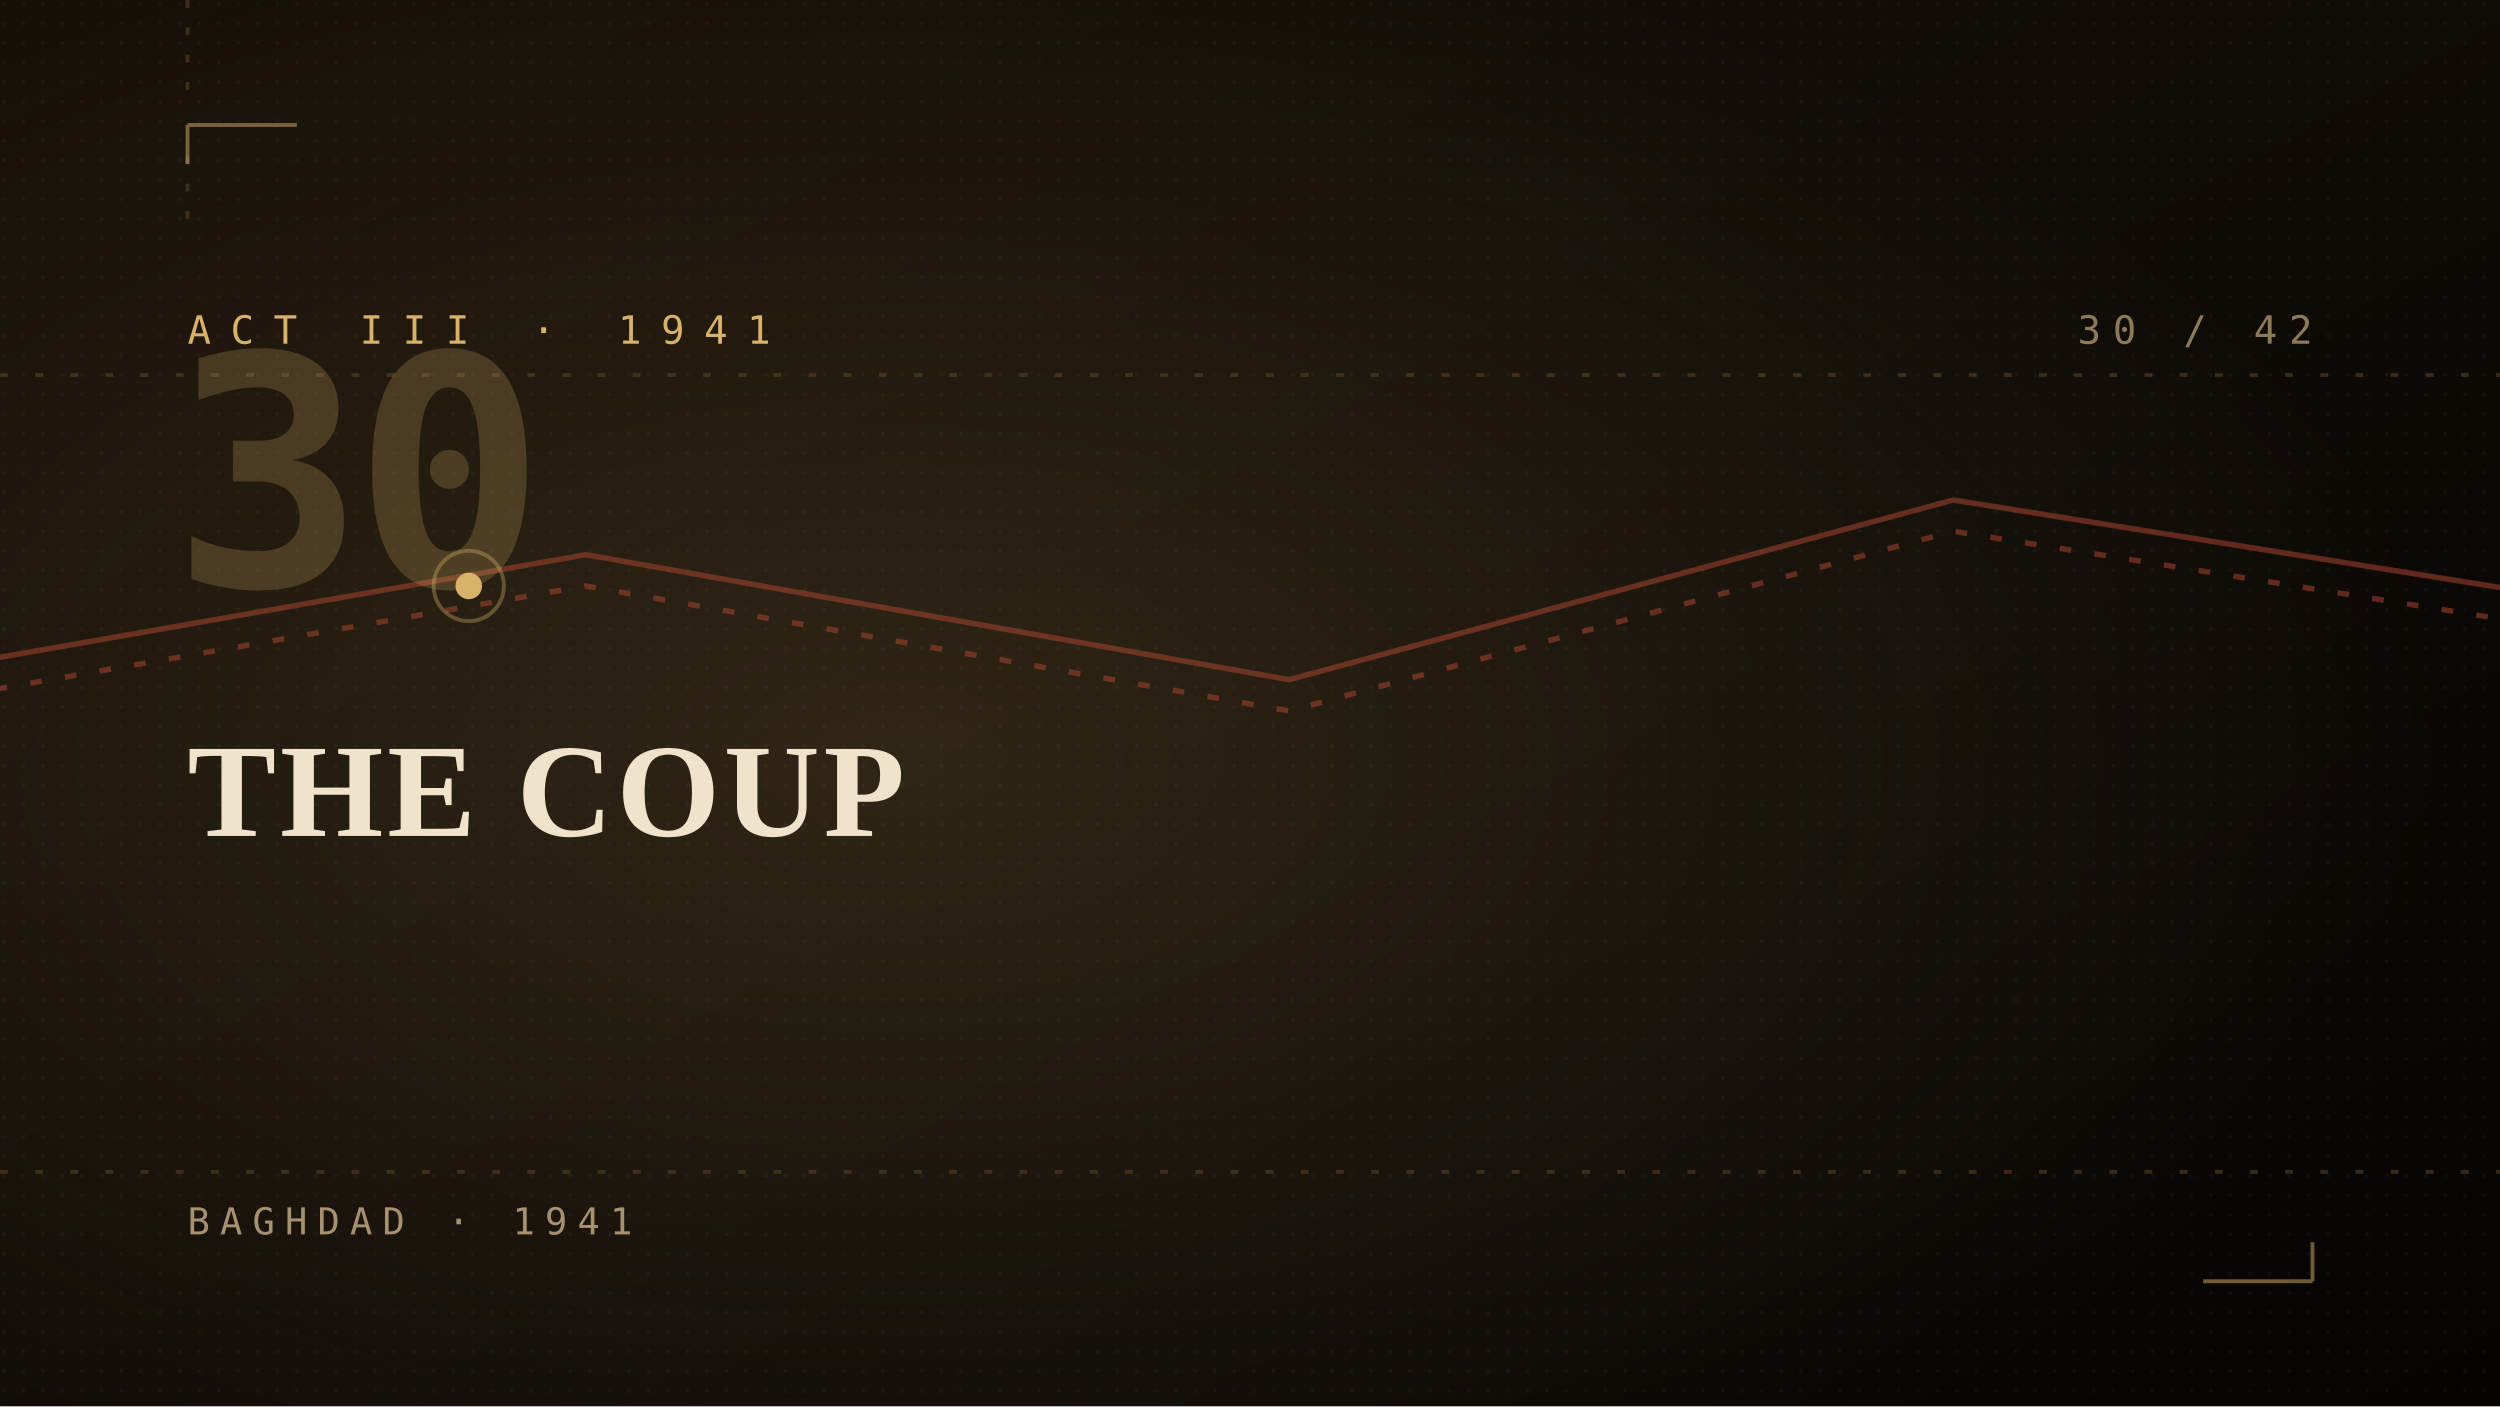
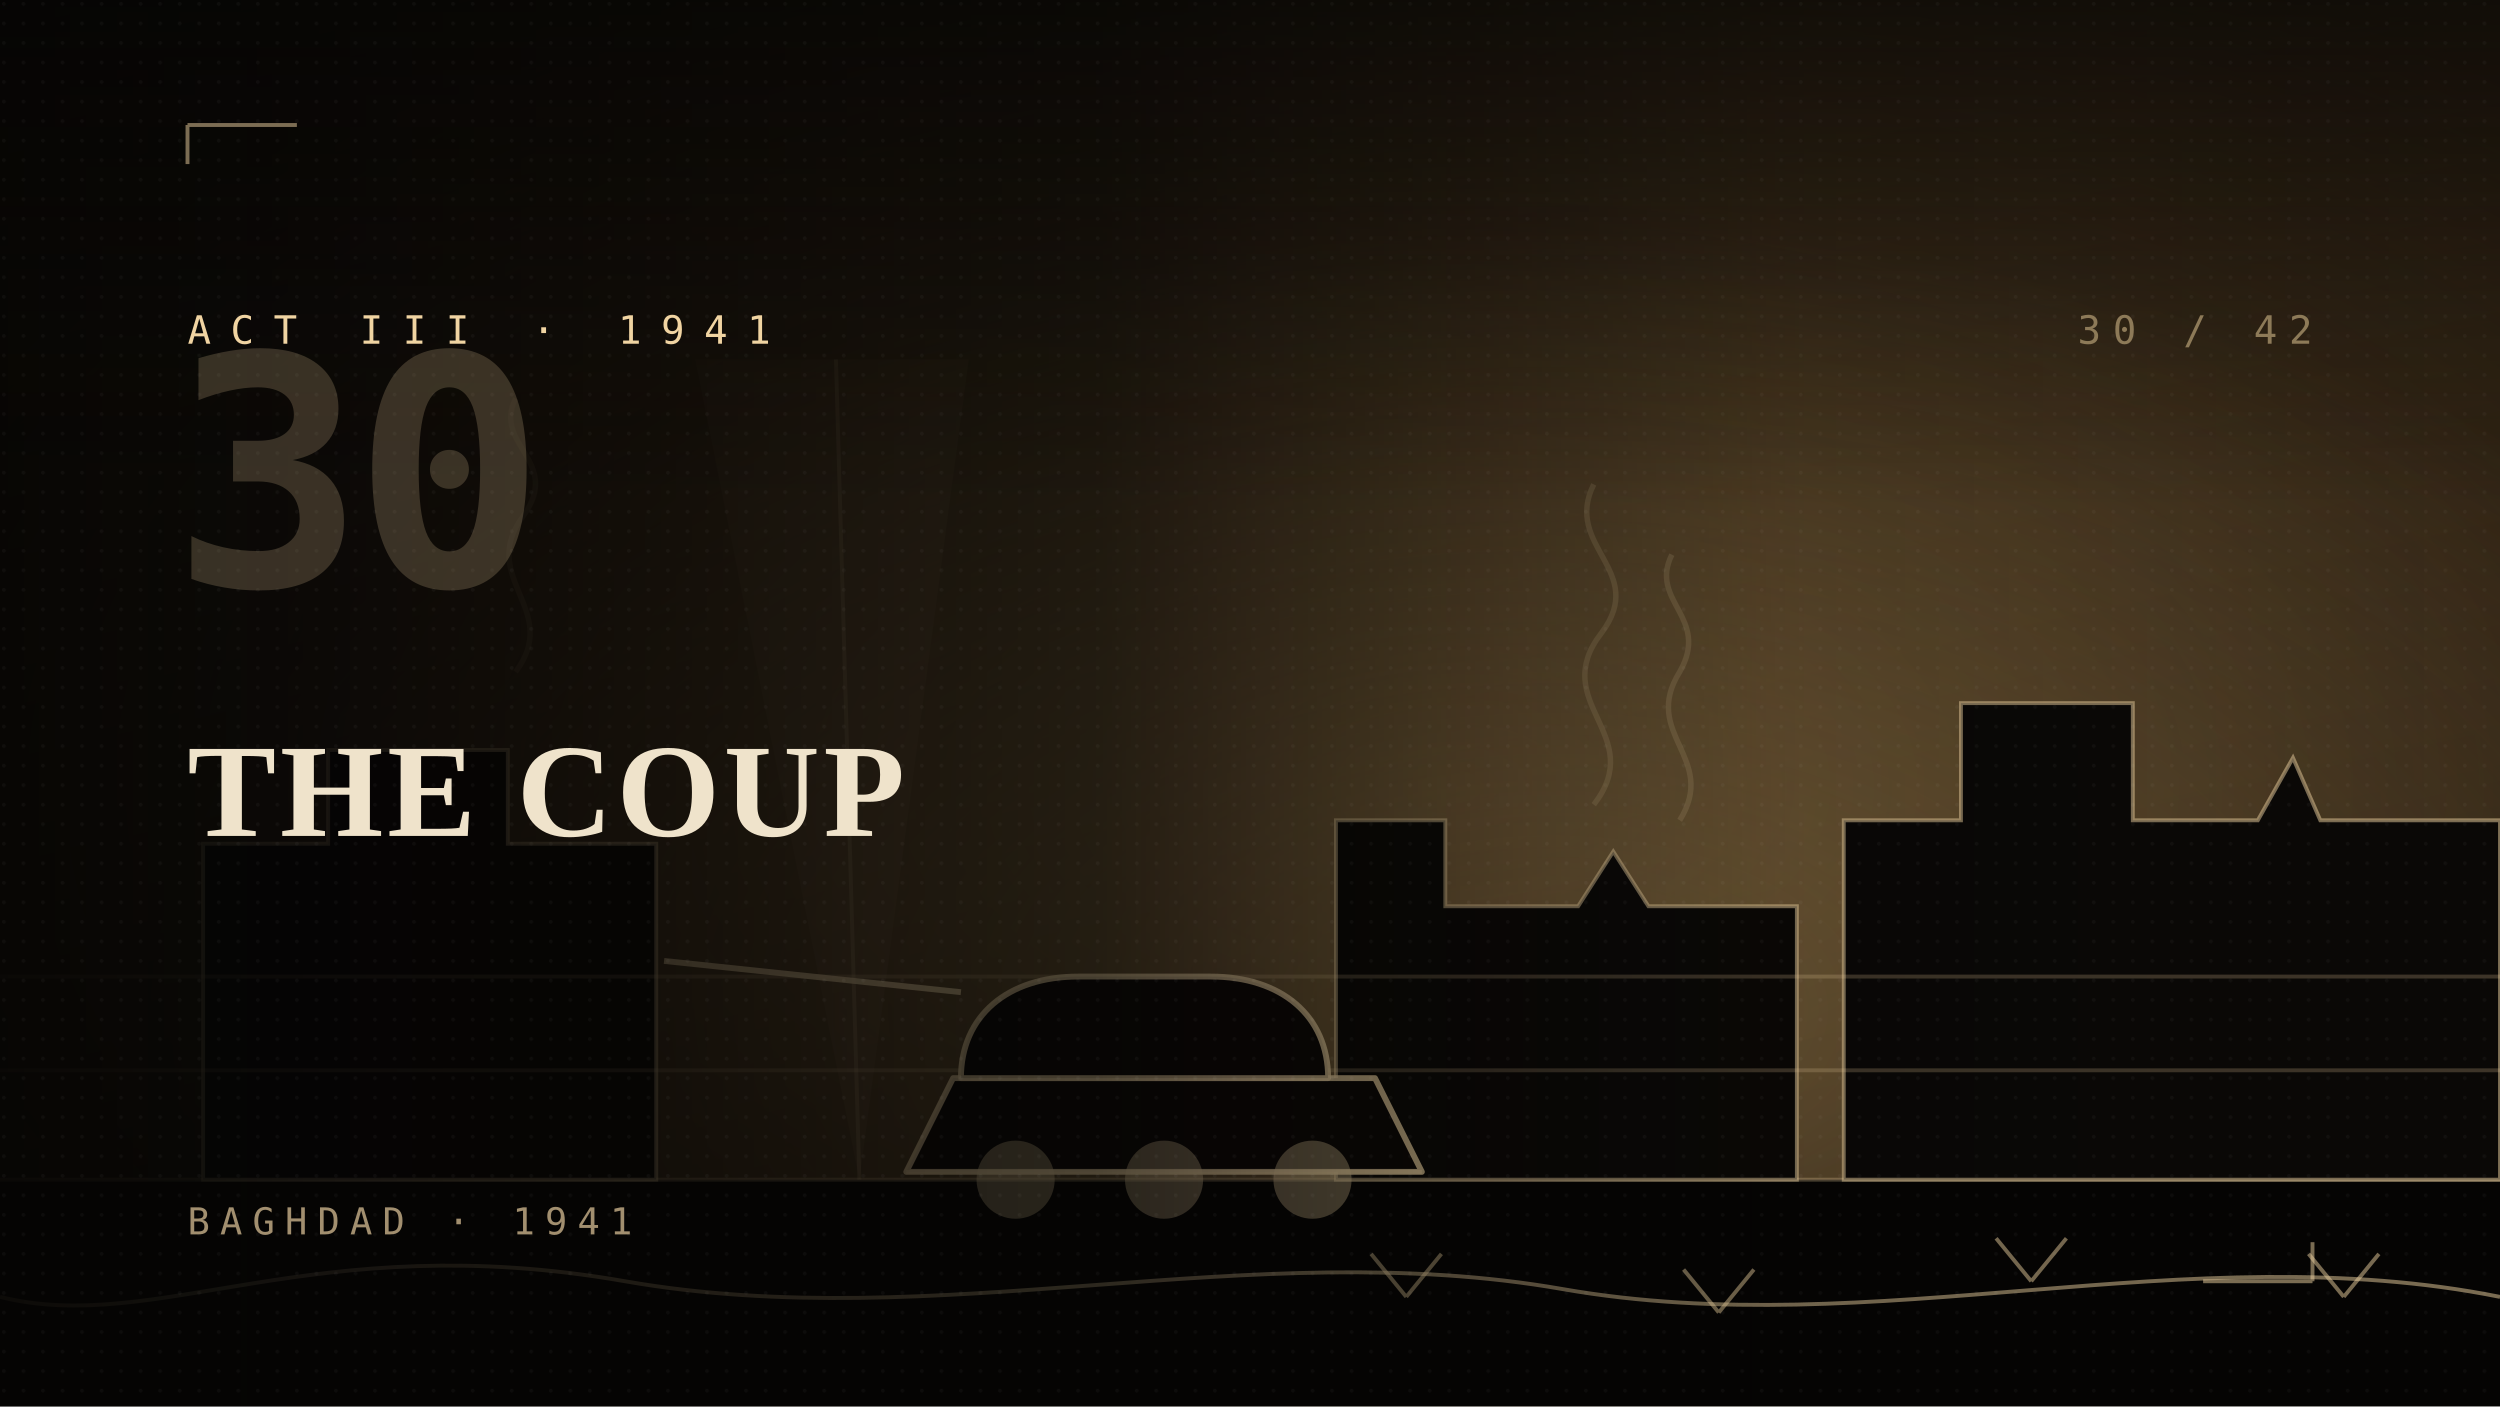
<svg xmlns="http://www.w3.org/2000/svg" width="640" height="360" viewBox="0 0 640 360" role="img" aria-labelledby="t d">
  <defs>
-     <linearGradient id="bg" x1="0" y1="0" x2="1" y2="1">
-       <stop offset="0" stop-color="#171008" />
-       <stop offset="0.55" stop-color="#0e0a06" />
-       <stop offset="1" stop-color="#060403" />
+     <linearGradient id="bg" x1="0" y1="0" x2="0.4" y2="1">
+       <stop offset="0" stop-color="#3d2d18" />
+       <stop offset="1" stop-color="#150e08" />
    </linearGradient>
-     <radialGradient id="glow" cx="36%" cy="54%" r="62%">
-       <stop offset="0" stop-color="#d8b26a" stop-opacity="0.16" />
-       <stop offset="1" stop-color="#d8b26a" stop-opacity="0" />
+     <radialGradient id="glow" cx="58%" cy="56%" r="66%">
+       <stop offset="0" stop-color="#eabf76" stop-opacity="0.2" />
+       <stop offset="1" stop-color="#eabf76" stop-opacity="0" />
+     </radialGradient>
+     <linearGradient id="scrim" x1="0" y1="0" x2="1" y2="0">
+       <stop offset="0" stop-color="#050403" stop-opacity="0.94" />
+       <stop offset="0.44" stop-color="#050403" stop-opacity="0.66" />
+       <stop offset="0.72" stop-color="#050403" stop-opacity="0.08" />
+       <stop offset="1" stop-color="#050403" stop-opacity="0" />
+     </linearGradient>
+     <linearGradient id="topscrim" x1="0" y1="0" x2="0" y2="1">
+       <stop offset="0" stop-color="#050403" stop-opacity="0.7" />
+       <stop offset="0.6" stop-color="#050403" stop-opacity="0.22" />
+       <stop offset="1" stop-color="#050403" stop-opacity="0" />
+     </linearGradient>
+     <radialGradient id="horizon" cx="62%" cy="72%" r="56%">
+       <stop offset="0" stop-color="#eabf76" stop-opacity="0.3" />
+       <stop offset="1" stop-color="#eabf76" stop-opacity="0" />
    </radialGradient>
    <pattern id="grain" width="5" height="5" patternUnits="userSpaceOnUse">
      <circle cx="1" cy="1" r="0.5" fill="#ffffff" opacity="0.035" />
    </pattern>
  </defs>
  <rect width="640" height="360" fill="url(#bg)" />
  <rect width="640" height="360" fill="url(#glow)" />
+   <rect width="640" height="360" fill="url(#horizon)" />
+   <g>
+     <g transform="translate(640 0) scale(-1 1)">
+       <path d="M0 302 H640 V360 H0 Z" fill="#050403" />
+       <path d="M0 302 H640" stroke="#f0d4a2" stroke-opacity="0.3" />
+       <g fill="#0a0806" stroke="#f0d4a2" stroke-opacity="0.5">
+         <path d="M0 302 V210 h46 l7 -16 9 16 h32 v-30 h44 v30 h30 v92 Z" />
+         <path d="M180 302 V232 h38 l9 -14 9 14 h34 v-22 h28 v92 Z" />
+         <path d="M472 302 V216 h38 v-24 h46 v24 h32 v86 Z" />
+       </g>
+       <g stroke="#f0d4a2" stroke-opacity="0.22">
+         <path d="M0 250 H640 M0 274 H640" />
+       </g>
+       <g fill="none" stroke="#f0d4a2" stroke-opacity="0.16" stroke-width="1.4">
+         <path d="M232 206 c-14 -18 12 -26 -2 -44 c-12 -16 10 -22 2 -38" />
+         <path d="M210 210 c-10 -16 10 -22 0 -38 c-8 -14 8 -18 2 -30" />
+         <path d="M508 172 c-12 -16 10 -24 -2 -40 c-10 -14 8 -18 2 -30" />
+       </g>
+       <path d="M420 302 L392 92 H462 Z" fill="#f0d4a2" opacity="0.06" />
+       <path d="M420 302 L426 92" stroke="#f0d4a2" stroke-opacity="0.18" />
+       <g fill="#0b0705" stroke="#f0d4a2" stroke-opacity="0.8" stroke-width="1.5" stroke-linejoin="round">
+         <path d="M276 300 h132 l-12 -24 h-108 Z" />
+         <path d="M300 276 c0 -16 12 -26 30 -26 h34 c18 0 30 10 30 26 Z" />
+         <path d="M394 254 L470 246" fill="none" />
+       </g>
+       <path d="M276 300 h132" stroke="#f0d4a2" stroke-opacity="0.5" />
+       <g fill="#f0d4a2" opacity="0.45">
+         <circle cx="304" cy="302" r="10" />
+         <circle cx="342" cy="302" r="10" />
+         <circle cx="380" cy="302" r="10" />
+       </g>
+       <g stroke="#f0d4a2" stroke-opacity="0.5" fill="none">
+         <path d="M0 332 C80 316 160 344 240 330 S400 342 480 328 S600 342 640 332" />
+         <path d="M40 332 l-9 -11 M40 332 l9 -11 M120 328 l-9 -11 M120 328 l9 -11 M200 336 l-9 -11 M200 336 l9 -11 M280 332 l-9 -11 M280 332 l9 -11" />
+       </g>
+     </g>
+   </g>
+   <rect width="640" height="360" fill="url(#scrim)" />
+   <rect width="640" height="130" fill="url(#topscrim)" />
  <rect width="640" height="360" fill="url(#grain)" />
-   <g stroke="#5a4526" stroke-width="1" opacity="0.55">
-     <path d="M0 96 H640" stroke-dasharray="2 7" />
-     <path d="M0 300 H640" stroke-dasharray="2 7" />
-     <path d="M48 0 V24 M48 40 V56" stroke-dasharray="2 5" />
-   </g>
-   <g fill="none" stroke="#a4442f" stroke-width="1.4" opacity="0.55">
-     <path d="M-10 170 L150 142 L330 174 L500 128 L650 152" />
-     <path d="M-10 178 L150 150 L330 182 L500 136 L650 160" stroke-dasharray="3 6" />
-   </g>
-   <circle cx="120" cy="150" r="3.4" fill="#d8b26a" />
-   <circle cx="120" cy="150" r="9" fill="none" stroke="#d8b26a" stroke-opacity="0.35" />
-   <text x="48" y="88" font-family="'JetBrains Mono',Consolas,monospace" font-size="10" fill="#d8b26a" letter-spacing="5">ACT III · 1941</text>
+   <text x="48" y="88" font-family="'JetBrains Mono',Consolas,monospace" font-size="10" fill="#f0d4a2" letter-spacing="5">ACT III · 1941</text>
  <text x="592" y="88" text-anchor="end" font-family="'JetBrains Mono',Consolas,monospace" font-size="10" fill="#8d7a58" letter-spacing="3">30 / 42</text>
-   <text x="44" y="150" font-family="'JetBrains Mono',Consolas,monospace" font-size="82" font-weight="700" fill="#d8b26a" opacity="0.22" letter-spacing="-3">30</text>
+   <text x="44" y="150" font-family="'JetBrains Mono',Consolas,monospace" font-size="82" font-weight="700" fill="#f0d4a2" opacity="0.2" letter-spacing="-3">30</text>
  <text x="48" y="214" font-family="Georgia,'Times New Roman',serif" font-size="34" font-weight="700" fill="#efe3cb" letter-spacing="1">THE COUP</text>
  <text x="48" y="316" font-family="'JetBrains Mono',Consolas,monospace" font-size="9.5" fill="#c9b18a" opacity="0.8" letter-spacing="2.6">BAGHDAD · 1941</text>
-   <g stroke="#d8b26a" stroke-opacity="0.5" stroke-width="1">
+   <g stroke="#f0d4a2" stroke-opacity="0.5" stroke-width="1">
    <path d="M48 32 h28 M48 32 v10" />
    <path d="M592 328 h-28 M592 328 v-10" />
  </g>
</svg>
